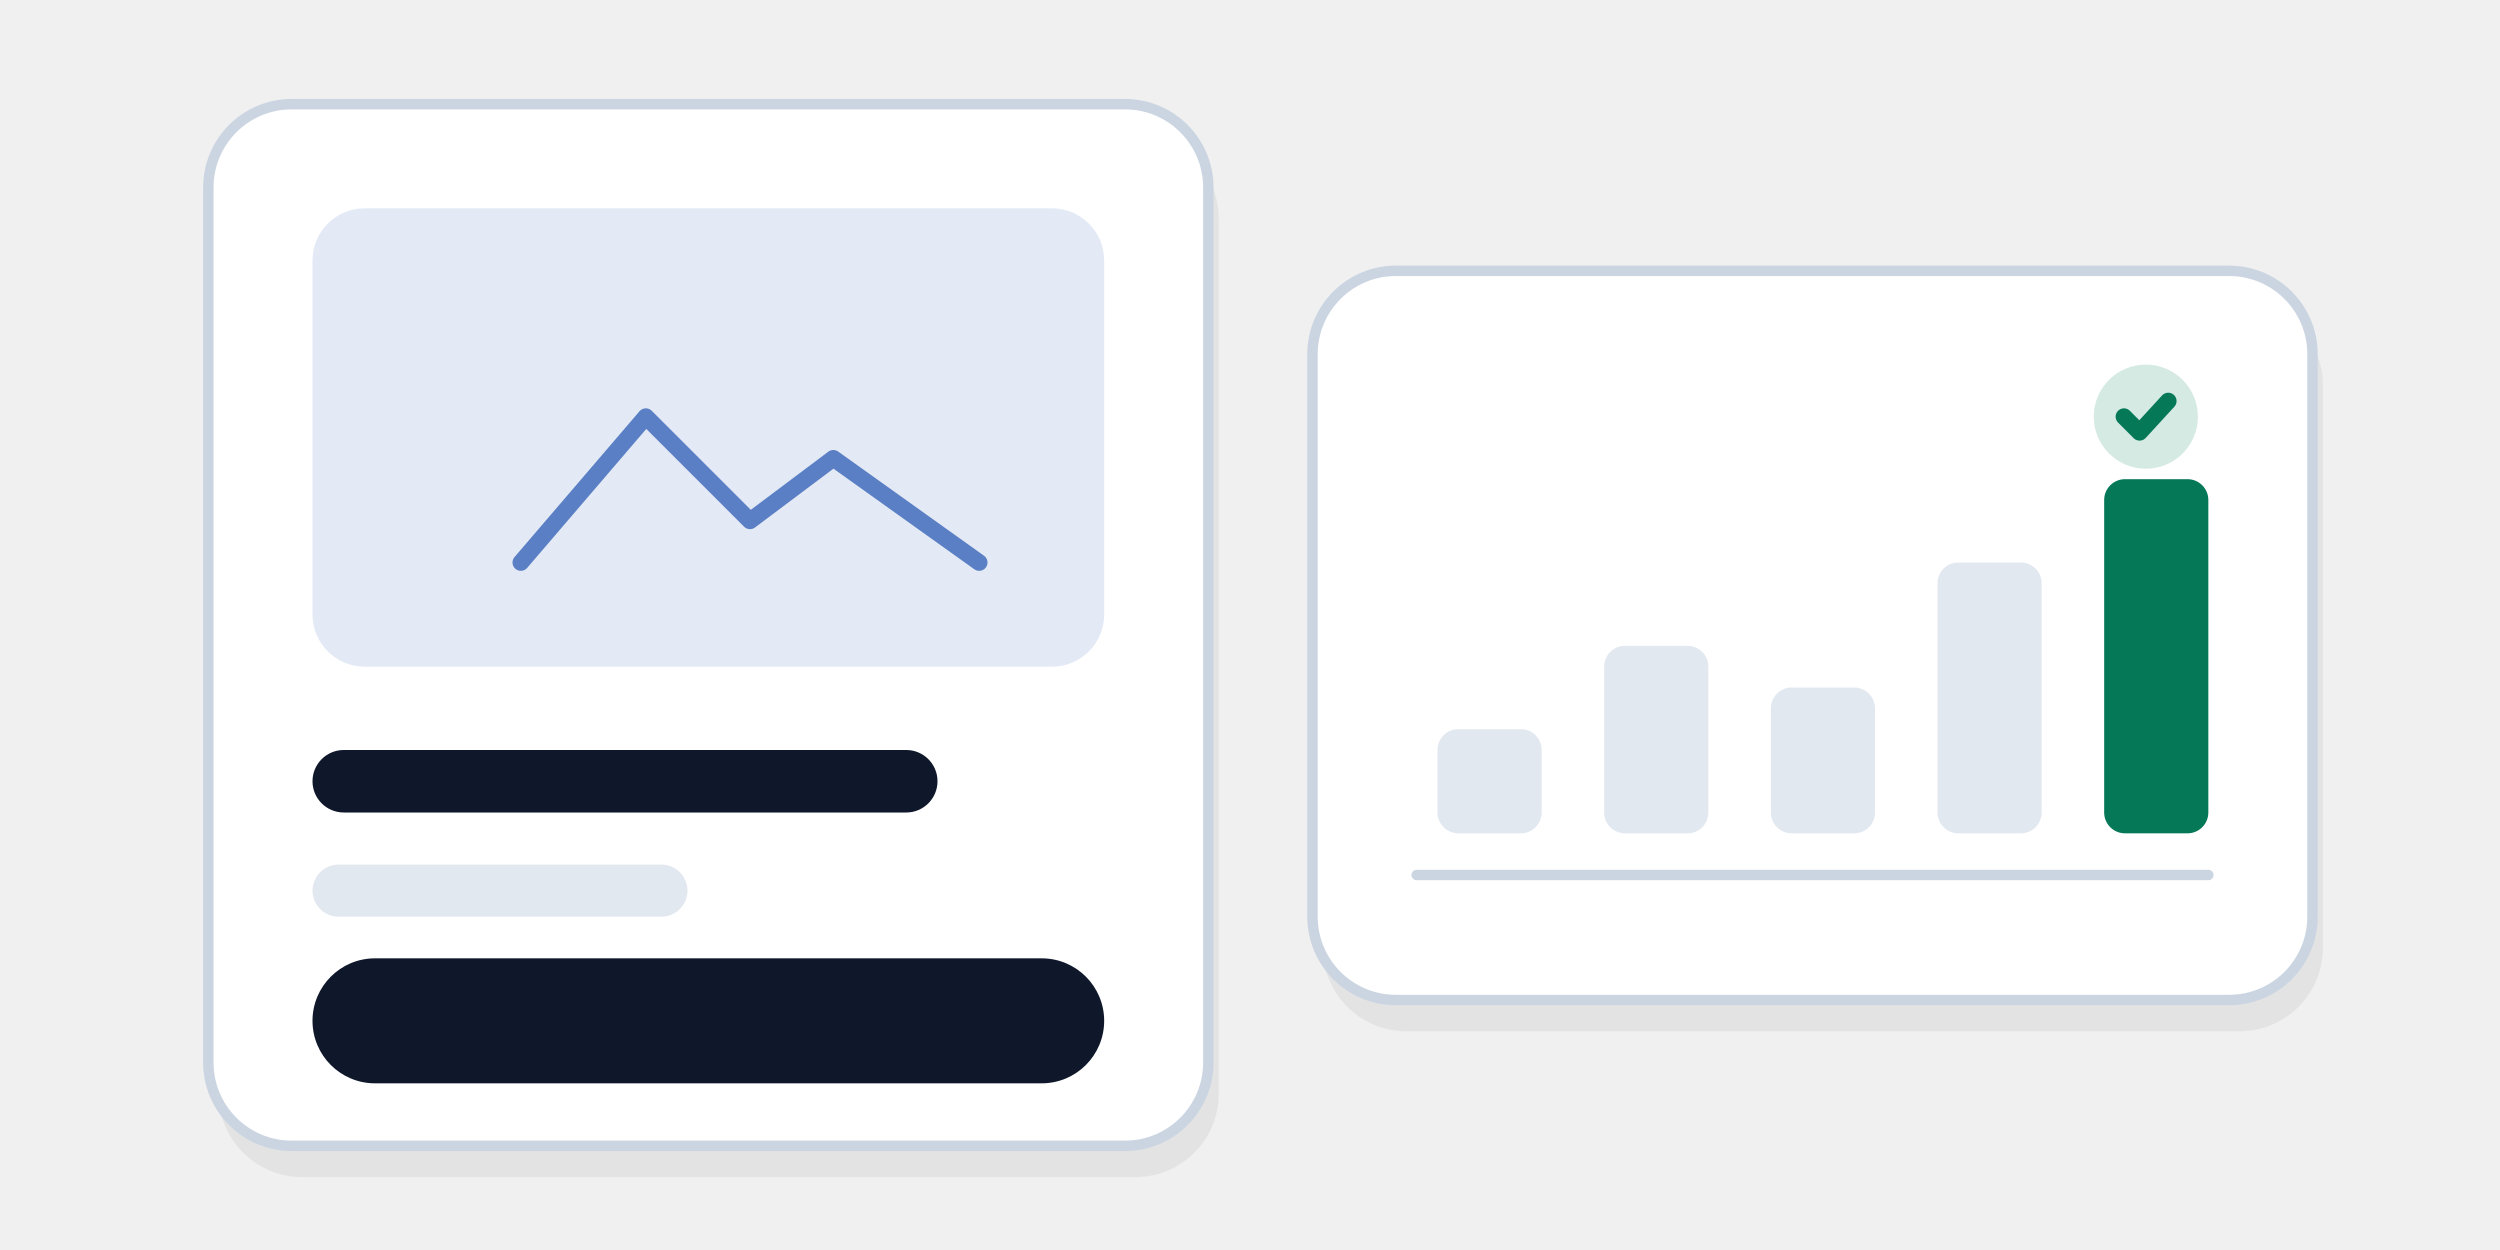
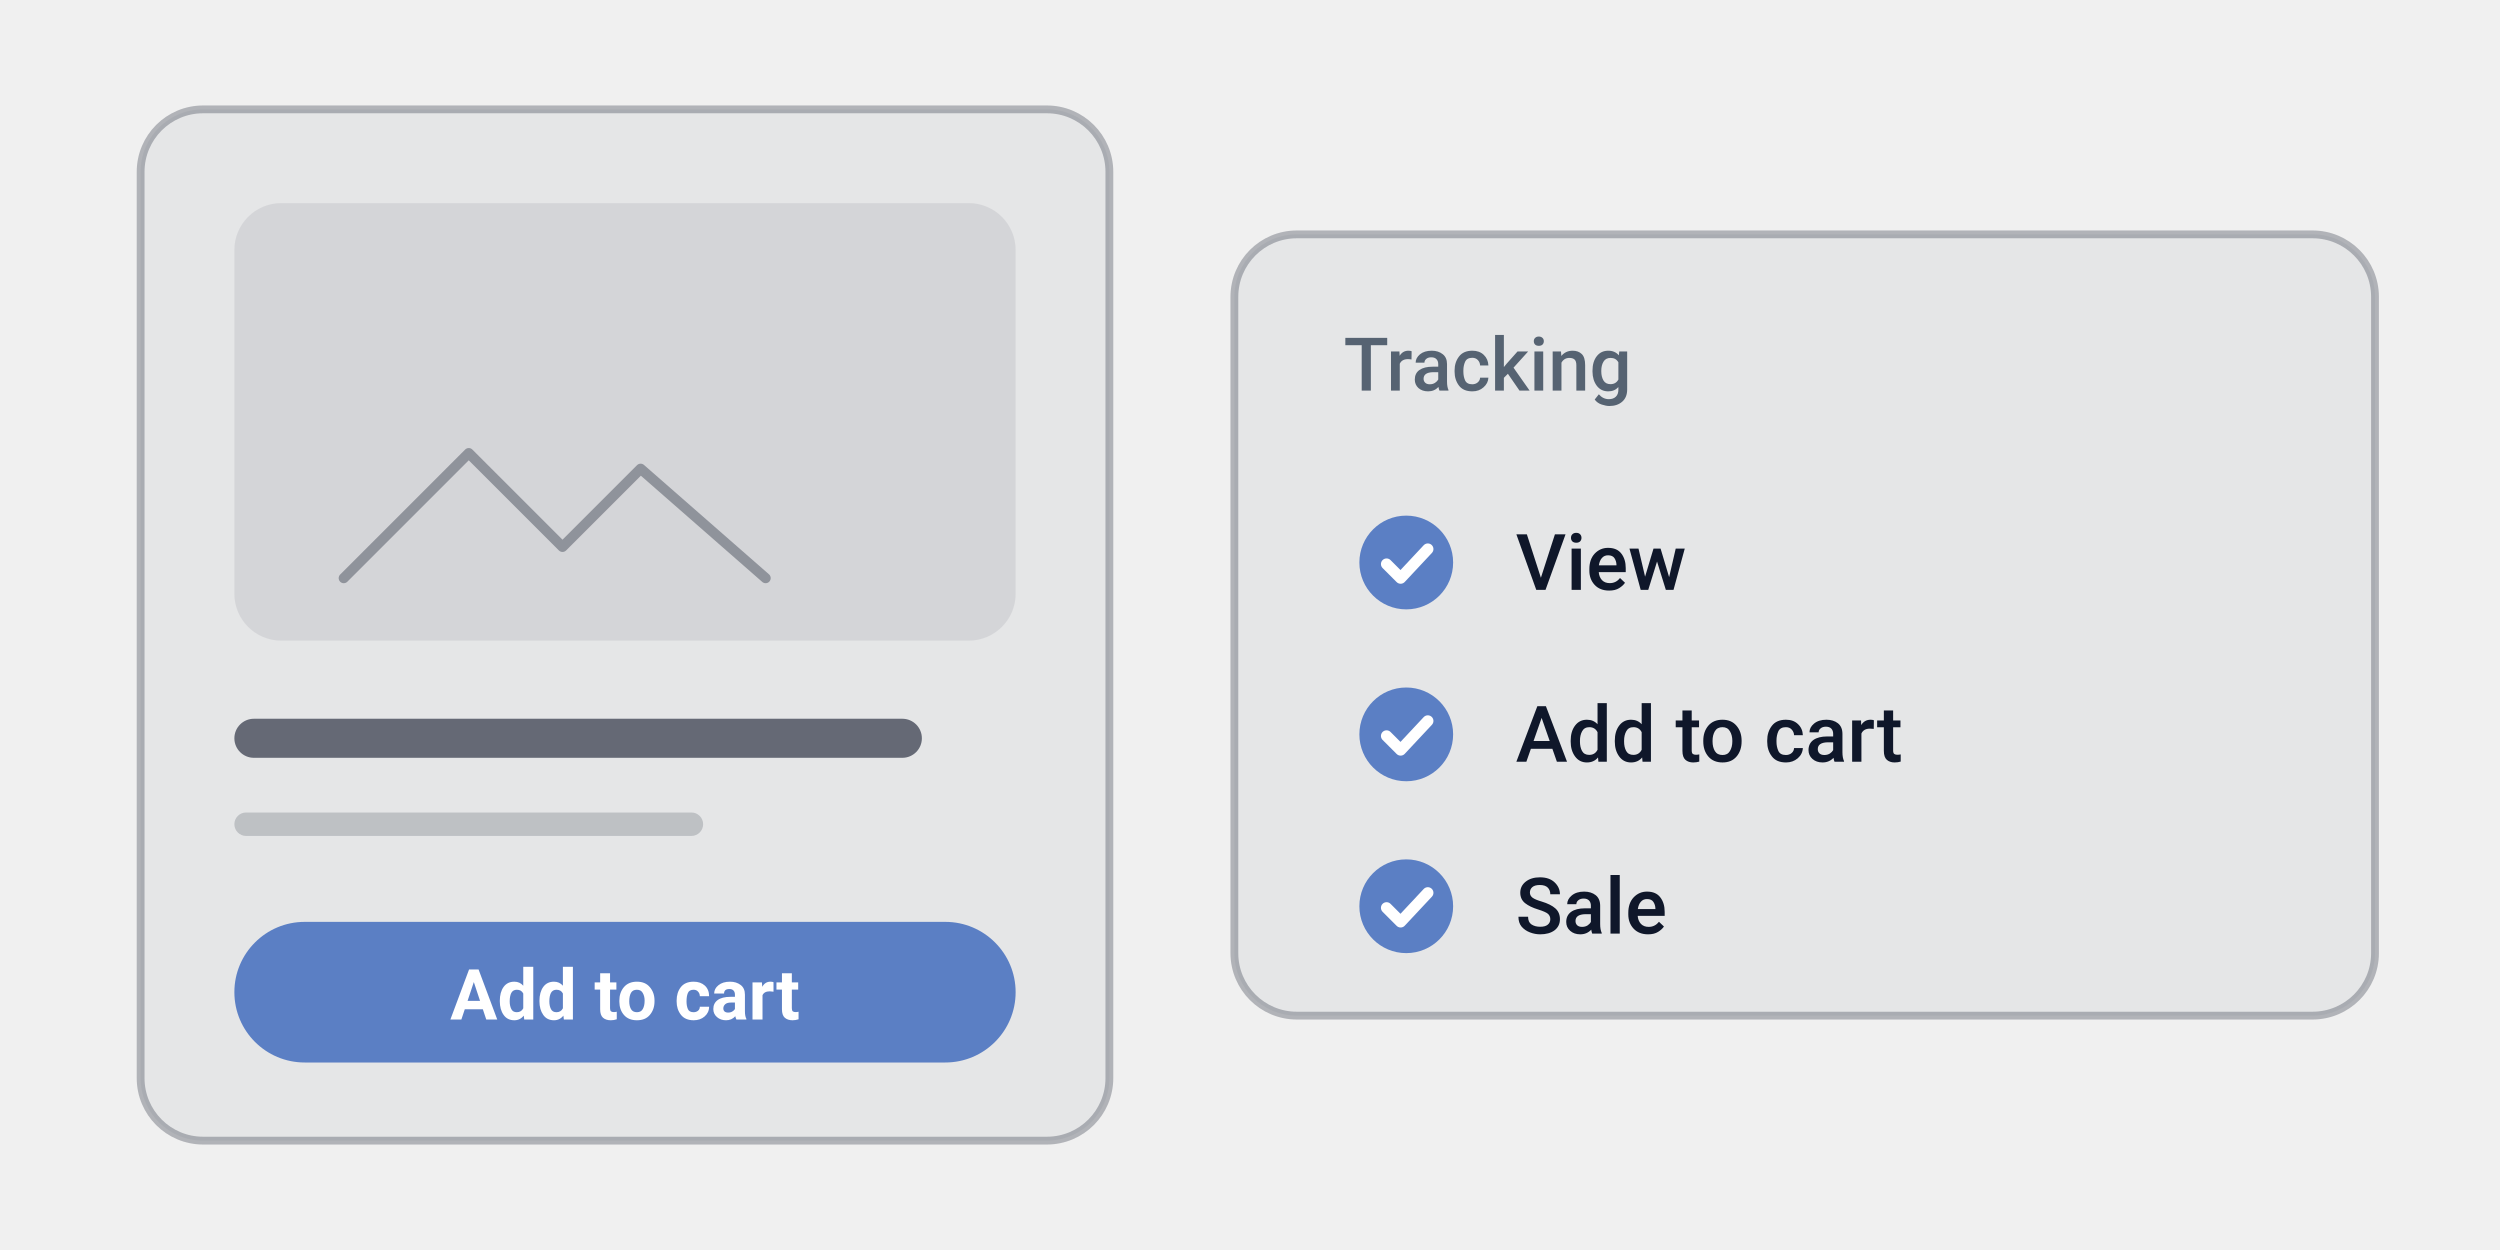
- <svg xmlns="http://www.w3.org/2000/svg" width="240" height="120" viewBox="0 0 240 120" fill="none" stroke-linecap="round" stroke-linejoin="round">
-   <rect x="21" y="13" width="96" height="100" rx="8" fill="#0f172a" opacity=".06" />
-   <rect x="20" y="10" width="96" height="100" rx="8" fill="#ffffff" stroke="#cbd5e1" />
-   <rect x="30" y="20" width="76" height="44" rx="5" fill="#e3eaf6" />
-   <path d="M50 54l12-14 10 10 8-6 14 10" stroke="#5b7fc4" stroke-width="1.6" fill="none" />
-   <rect x="30" y="72" width="60" height="6" rx="3" fill="#0f172a" />
-   <rect x="30" y="83" width="36" height="5" rx="2.5" fill="#e2e8f0" />
-   <rect x="30" y="92" width="76" height="12" rx="6" fill="#0f172a" />
-   <rect x="127" y="29" width="96" height="70" rx="8" fill="#0f172a" opacity=".06" />
-   <rect x="126" y="26" width="96" height="70" rx="8" fill="#ffffff" stroke="#cbd5e1" />
-   <rect x="138" y="70" width="10" height="10" rx="2" fill="#e2e8f0" />
-   <rect x="154" y="62" width="10" height="18" rx="2" fill="#e2e8f0" />
-   <rect x="170" y="66" width="10" height="14" rx="2" fill="#e2e8f0" />
-   <rect x="186" y="54" width="10" height="26" rx="2" fill="#e2e8f0" />
-   <rect x="202" y="46" width="10" height="34" rx="2" fill="#047857" />
-   <path d="M136 84h76" stroke="#cbd5e1" />
-   <circle cx="206" cy="40" r="5" fill="#d6eae4" />
-   <path d="M203.9 40l1.5 1.5 2.75-3" stroke="#047857" stroke-width="1.6" fill="none" />
+ <svg xmlns="http://www.w3.org/2000/svg" width="320" height="160" viewBox="0 0 320 160" fill="none" stroke-linecap="round" stroke-linejoin="round">
+   <rect x="18" y="14" width="124" height="132" rx="8" fill="#0f172a" fill-opacity=".05" stroke="#0f172a" stroke-opacity=".28" />
+   <rect x="30" y="26" width="100" height="56" rx="6" fill="#0f172a" fill-opacity="0.08" />
+   <path d="M44 74 l16 -16 12 12 10 -10 16 14" stroke="#0f172a" stroke-opacity=".35" stroke-width="1.3" />
+   <rect x="30" y="92" width="88" height="5" rx="2.5" fill="#0f172a" fill-opacity="0.6" />
+   <rect x="30" y="104" width="60" height="3" rx="1.5" fill="#0f172a" fill-opacity="0.18" />
+   <rect x="30" y="118" width="100" height="18" rx="9" fill="#5b7fc4" />
+   <text x="80" y="130.5" font-family="ui-sans-serif, system-ui, -apple-system, 'Segoe UI', Roboto, Helvetica, Arial, sans-serif" font-size="9" font-weight="600" fill="#ffffff" text-anchor="middle">Add to cart</text>
+   <rect x="158" y="30" width="146" height="100" rx="8" fill="#0f172a" fill-opacity=".05" stroke="#0f172a" stroke-opacity=".28" />
+   <text x="172" y="50" font-family="ui-sans-serif, system-ui, -apple-system, 'Segoe UI', Roboto, Helvetica, Arial, sans-serif" font-size="9.5" font-weight="500" fill="#566372" text-anchor="start">Tracking</text>
+   <circle cx="180" cy="72" r="6" fill="#5b7fc4" />
+   <path d="M177.48 72.2l1.8 1.8 3.48 -3.72" stroke="#ffffff" stroke-width="1.44" />
+   <text x="194" y="75.5" font-family="ui-sans-serif, system-ui, -apple-system, 'Segoe UI', Roboto, Helvetica, Arial, sans-serif" font-size="10" font-weight="500" fill="#0f172a" text-anchor="start">View</text>
+   <circle cx="180" cy="94" r="6" fill="#5b7fc4" />
+   <path d="M177.48 94.2l1.8 1.8 3.48 -3.72" stroke="#ffffff" stroke-width="1.44" />
+   <text x="194" y="97.5" font-family="ui-sans-serif, system-ui, -apple-system, 'Segoe UI', Roboto, Helvetica, Arial, sans-serif" font-size="10" font-weight="500" fill="#0f172a" text-anchor="start">Add to cart</text>
+   <circle cx="180" cy="116" r="6" fill="#5b7fc4" />
+   <path d="M177.48 116.2l1.8 1.8 3.48 -3.72" stroke="#ffffff" stroke-width="1.44" />
+   <text x="194" y="119.5" font-family="ui-sans-serif, system-ui, -apple-system, 'Segoe UI', Roboto, Helvetica, Arial, sans-serif" font-size="10" font-weight="500" fill="#0f172a" text-anchor="start">Sale</text>
</svg>
